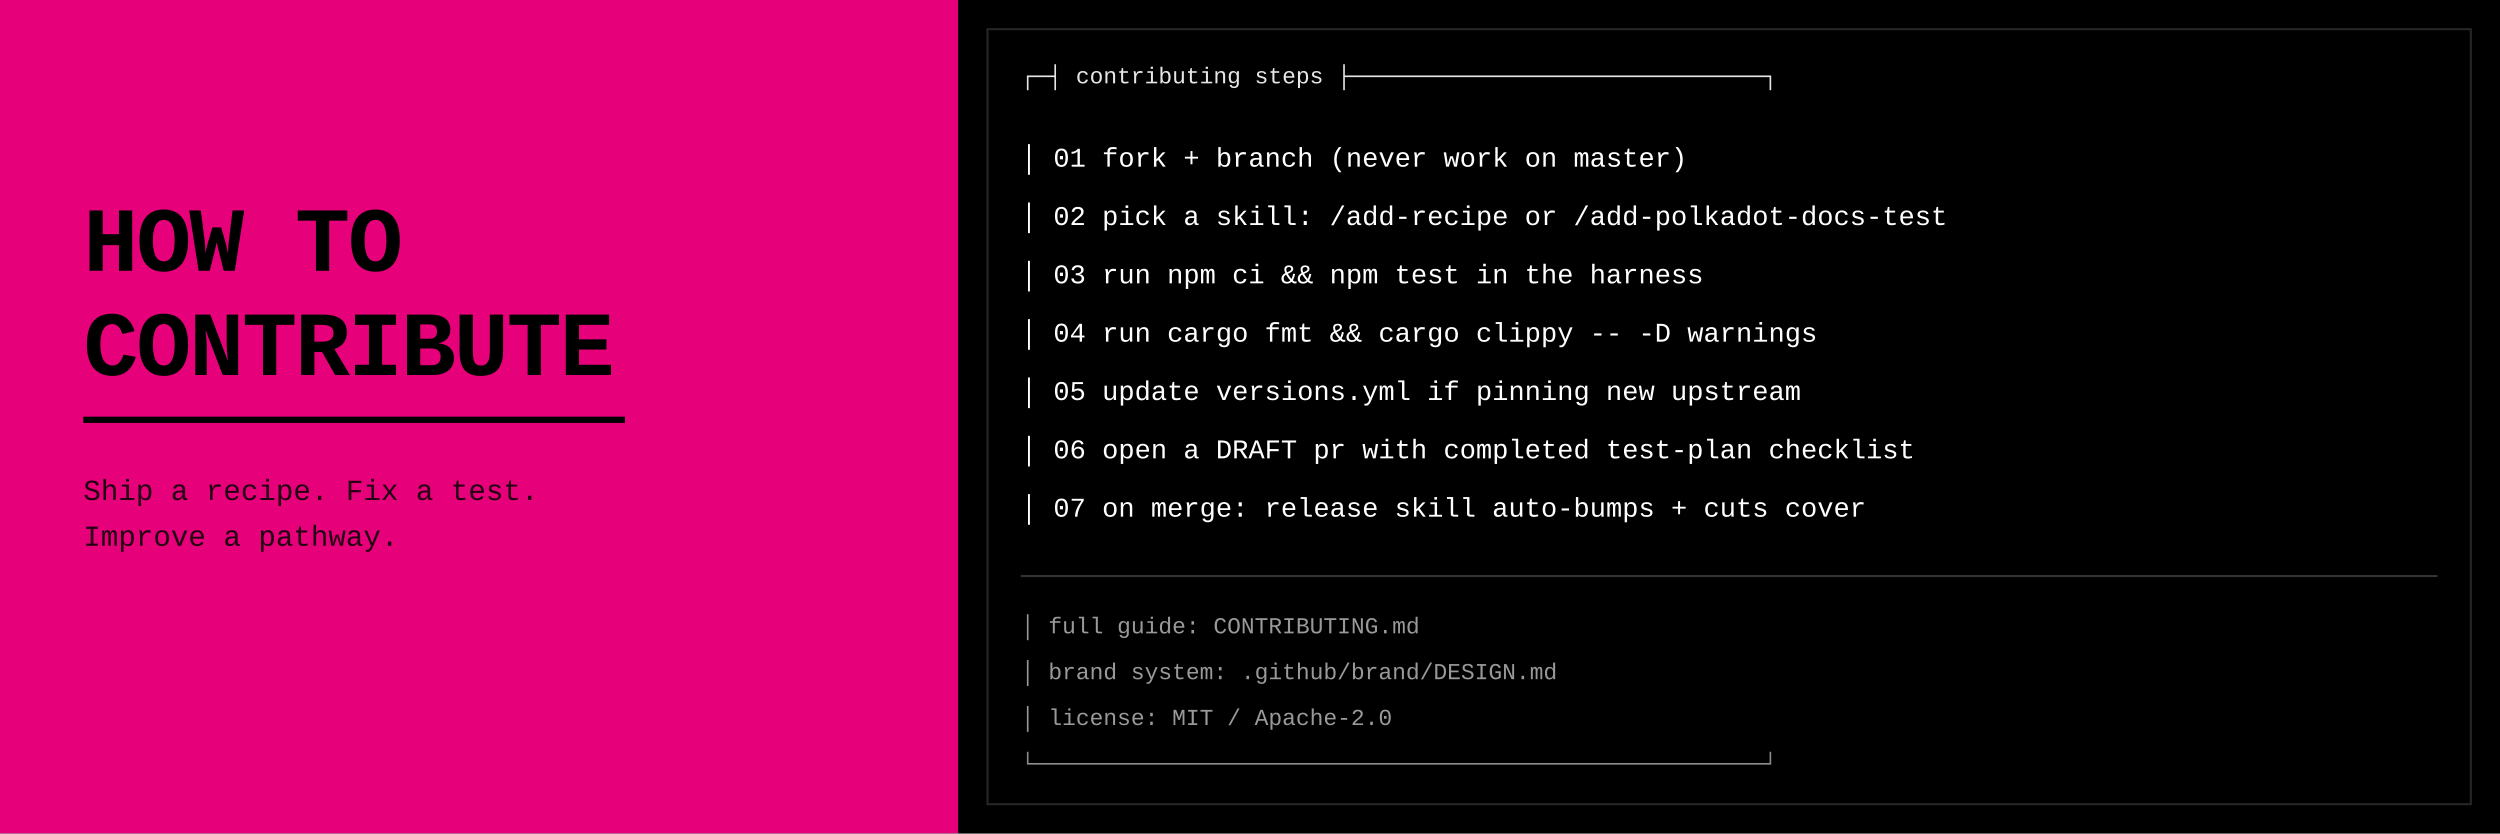
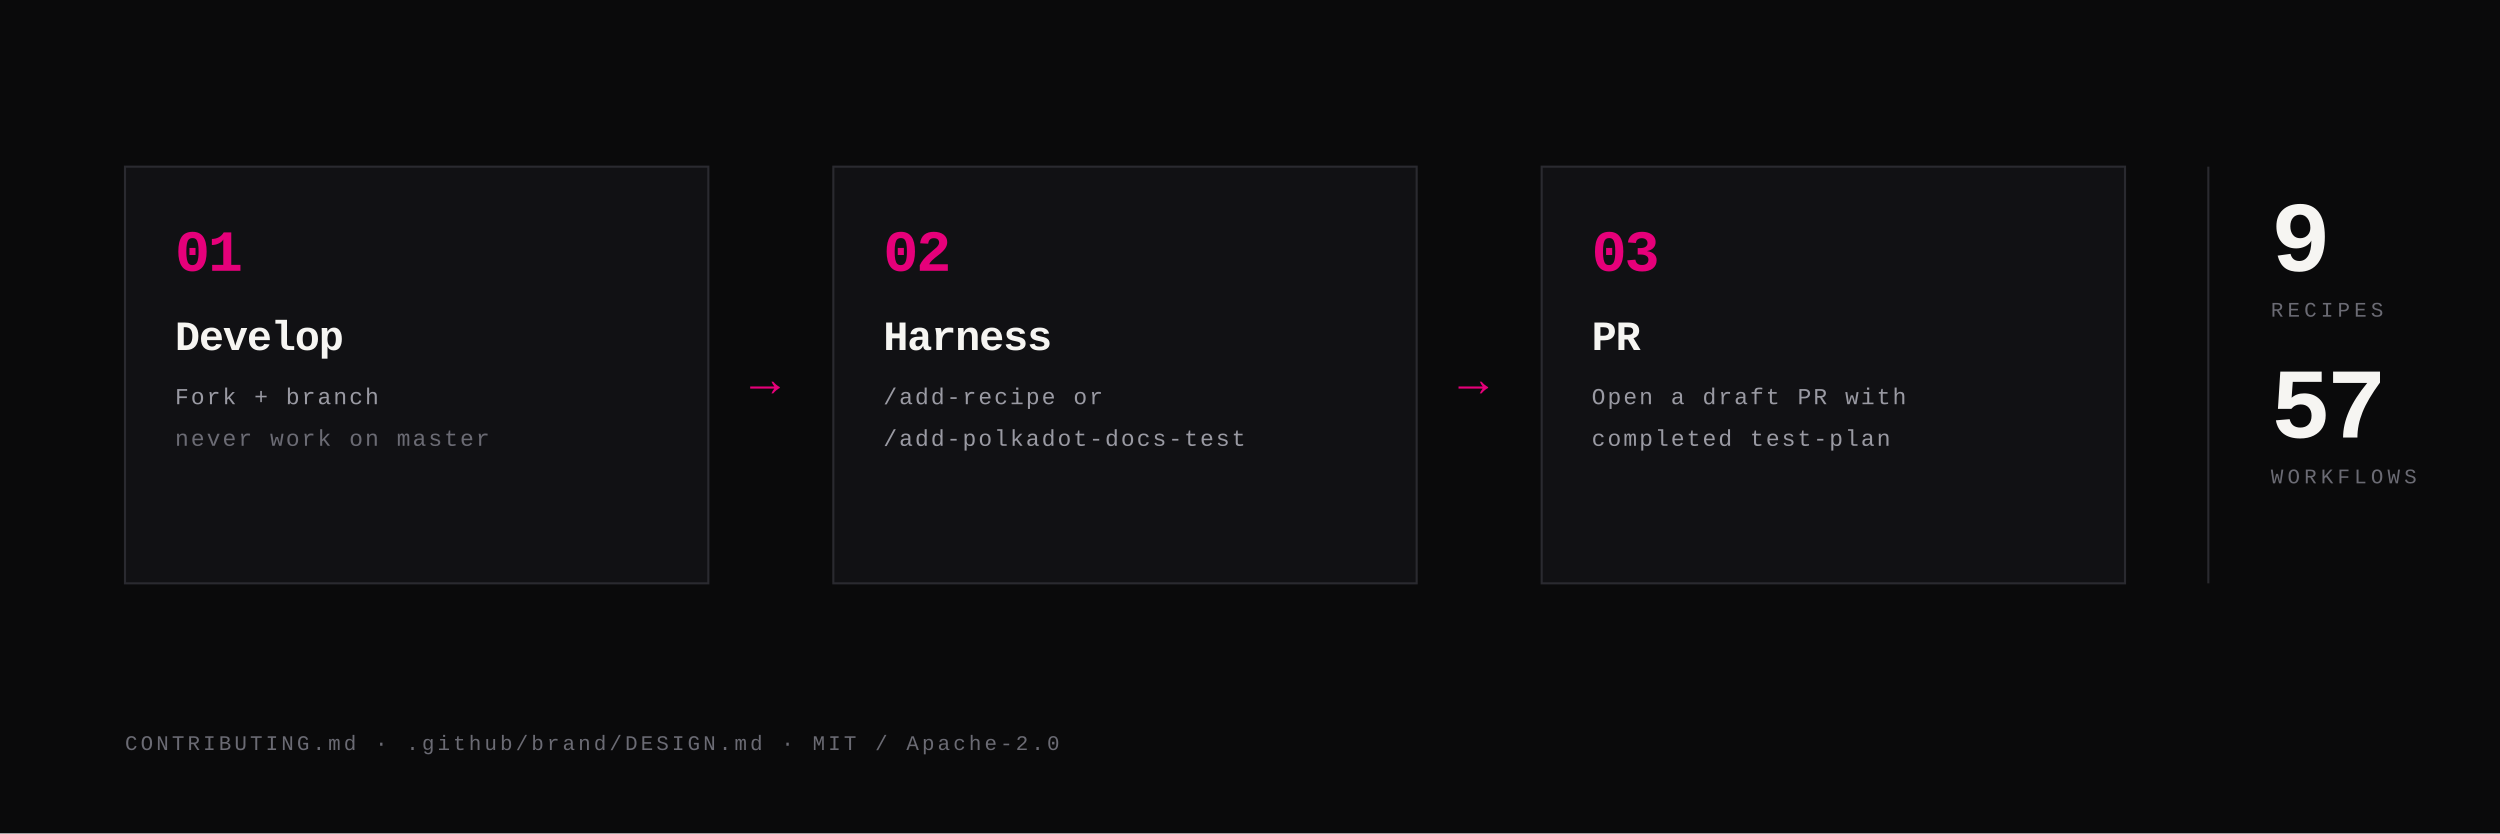
- <svg xmlns="http://www.w3.org/2000/svg" viewBox="0 0 1200 400" shape-rendering="geometricPrecision" role="img" aria-label="Contributing to Polkadot Cookbook">
-   <rect width="1200" height="400" fill="#000000" />
-   <rect x="0" y="0" width="460" height="400" fill="#E6007A" />
-   <text x="40" y="130" font-family="ui-monospace, Menlo, Consolas, 'Courier New', monospace" font-size="44" font-weight="700" fill="#000000" letter-spacing="-1">HOW TO</text>
-   <text x="40" y="180" font-family="ui-monospace, Menlo, Consolas, 'Courier New', monospace" font-size="44" font-weight="700" fill="#000000" letter-spacing="-1">CONTRIBUTE</text>
-   <rect x="40" y="200" width="260" height="3" fill="#000000" />
-   <text x="40" y="240" font-family="ui-monospace, Menlo, Consolas, 'Courier New', monospace" font-size="14" fill="#000000" opacity="0.85">Ship a recipe. Fix a test.</text>
-   <text x="40" y="262" font-family="ui-monospace, Menlo, Consolas, 'Courier New', monospace" font-size="14" fill="#000000" opacity="0.85">Improve a pathway.</text>
-   <rect x="460" y="0" width="740" height="400" fill="#000000" />
-   <rect x="474" y="14" width="712" height="372" fill="none" stroke="#FFFFFF" stroke-opacity="0.15" />
-   <text x="490" y="40" font-family="ui-monospace, Menlo, Consolas, 'Courier New', monospace" font-size="11" fill="#FFFFFF" opacity="0.9">┌─┤ contributing steps ├──────────────────────────────┐</text>
-   <g font-family="ui-monospace, Menlo, Consolas, 'Courier New', monospace" font-size="13" fill="#FFFFFF">
-     <text x="490" y="80">│ 01  fork + branch (never work on master)</text>
-     <text x="490" y="108">│ 02  pick a skill: /add-recipe or /add-polkadot-docs-test</text>
-     <text x="490" y="136">│ 03  run npm ci &amp;&amp; npm test in the harness</text>
-     <text x="490" y="164">│ 04  run cargo fmt &amp;&amp; cargo clippy -- -D warnings</text>
-     <text x="490" y="192">│ 05  update versions.yml if pinning new upstream</text>
-     <text x="490" y="220">│ 06  open a DRAFT pr with completed test-plan checklist</text>
-     <text x="490" y="248">│ 07  on merge: release skill auto-bumps + cuts cover</text>
-   </g>
-   <rect x="490" y="276" width="680" height="1" fill="#FFFFFF" opacity="0.2" />
-   <text x="490" y="304" font-family="ui-monospace, Menlo, Consolas, 'Courier New', monospace" font-size="11" fill="#FFFFFF" opacity="0.6">│ full guide: CONTRIBUTING.md</text>
-   <text x="490" y="326" font-family="ui-monospace, Menlo, Consolas, 'Courier New', monospace" font-size="11" fill="#FFFFFF" opacity="0.6">│ brand system: .github/brand/DESIGN.md</text>
-   <text x="490" y="348" font-family="ui-monospace, Menlo, Consolas, 'Courier New', monospace" font-size="11" fill="#FFFFFF" opacity="0.6">│ license: MIT / Apache-2.0</text>
-   <text x="490" y="370" font-family="ui-monospace, Menlo, Consolas, 'Courier New', monospace" font-size="11" fill="#FFFFFF" opacity="0.55">└─────────────────────────────────────────────────────┘</text>
+ <svg xmlns="http://www.w3.org/2000/svg" viewBox="0 0 1200 400" shape-rendering="geometricPrecision" role="img" aria-label="How to contribute to the Polkadot Cookbook">
+   <rect width="1200" height="400" fill="#0A0A0B" />
+   <rect x="60" y="80" width="280" height="200" fill="#111114" stroke="#2A2A30" stroke-width="1" />
+   <text x="84" y="130" font-family="'JetBrains Mono', ui-monospace, Menlo, Consolas, 'Courier New', monospace" font-size="28" font-weight="800" fill="#E6007A" letter-spacing="-1">01</text>
+   <text x="84" y="168" font-family="'JetBrains Mono', ui-monospace, Menlo, Consolas, 'Courier New', monospace" font-size="20" font-weight="700" fill="#F6F5F2" letter-spacing="-.5">Develop</text>
+   <text x="84" y="194" font-family="'JetBrains Mono', ui-monospace, Menlo, Consolas, 'Courier New', monospace" font-size="11" fill="#9A9AA3" letter-spacing="1">Fork + branch</text>
+   <text x="84" y="214" font-family="'JetBrains Mono', ui-monospace, Menlo, Consolas, 'Courier New', monospace" font-size="11" fill="#6B6B74" letter-spacing="1">never work on master</text>
+   <text x="360" y="190" font-family="'JetBrains Mono', ui-monospace, Menlo, Consolas, 'Courier New', monospace" font-size="24" fill="#E6007A">→</text>
+   <rect x="400" y="80" width="280" height="200" fill="#111114" stroke="#2A2A30" stroke-width="1" />
+   <text x="424" y="130" font-family="'JetBrains Mono', ui-monospace, Menlo, Consolas, 'Courier New', monospace" font-size="28" font-weight="800" fill="#E6007A" letter-spacing="-1">02</text>
+   <text x="424" y="168" font-family="'JetBrains Mono', ui-monospace, Menlo, Consolas, 'Courier New', monospace" font-size="20" font-weight="700" fill="#F6F5F2" letter-spacing="-.5">Harness</text>
+   <text x="424" y="194" font-family="'JetBrains Mono', ui-monospace, Menlo, Consolas, 'Courier New', monospace" font-size="11" fill="#9A9AA3" letter-spacing="1">/add-recipe or</text>
+   <text x="424" y="214" font-family="'JetBrains Mono', ui-monospace, Menlo, Consolas, 'Courier New', monospace" font-size="11" fill="#9A9AA3" letter-spacing="1">/add-polkadot-docs-test</text>
+   <text x="700" y="190" font-family="'JetBrains Mono', ui-monospace, Menlo, Consolas, 'Courier New', monospace" font-size="24" fill="#E6007A">→</text>
+   <rect x="740" y="80" width="280" height="200" fill="#111114" stroke="#2A2A30" stroke-width="1" />
+   <text x="764" y="130" font-family="'JetBrains Mono', ui-monospace, Menlo, Consolas, 'Courier New', monospace" font-size="28" font-weight="800" fill="#E6007A" letter-spacing="-1">03</text>
+   <text x="764" y="168" font-family="'JetBrains Mono', ui-monospace, Menlo, Consolas, 'Courier New', monospace" font-size="20" font-weight="700" fill="#F6F5F2" letter-spacing="-.5">PR</text>
+   <text x="764" y="194" font-family="'JetBrains Mono', ui-monospace, Menlo, Consolas, 'Courier New', monospace" font-size="11" fill="#9A9AA3" letter-spacing="1">Open a draft PR with</text>
+   <text x="764" y="214" font-family="'JetBrains Mono', ui-monospace, Menlo, Consolas, 'Courier New', monospace" font-size="11" fill="#9A9AA3" letter-spacing="1">completed test-plan</text>
+   <line x1="1060" y1="80" x2="1060" y2="280" stroke="#2A2A30" stroke-width="1" />
+   <text x="1090" y="130" font-family="'JetBrains Mono', ui-monospace, Menlo, Consolas, 'Courier New', monospace" font-size="48" font-weight="800" fill="#F6F5F2" letter-spacing="-2">9</text>
+   <text x="1090" y="152" font-family="'JetBrains Mono', ui-monospace, Menlo, Consolas, 'Courier New', monospace" font-size="10" fill="#6B6B74" letter-spacing="2">RECIPES</text>
+   <text x="1090" y="210" font-family="'JetBrains Mono', ui-monospace, Menlo, Consolas, 'Courier New', monospace" font-size="48" font-weight="800" fill="#F6F5F2" letter-spacing="-2">57</text>
+   <text x="1090" y="232" font-family="'JetBrains Mono', ui-monospace, Menlo, Consolas, 'Courier New', monospace" font-size="10" fill="#6B6B74" letter-spacing="2">WORKFLOWS</text>
+   <text x="60" y="360" font-family="'JetBrains Mono', ui-monospace, Menlo, Consolas, 'Courier New', monospace" font-size="10" fill="#6B6B74" letter-spacing="1.5">CONTRIBUTING.md · .github/brand/DESIGN.md · MIT / Apache-2.0</text>
</svg>
